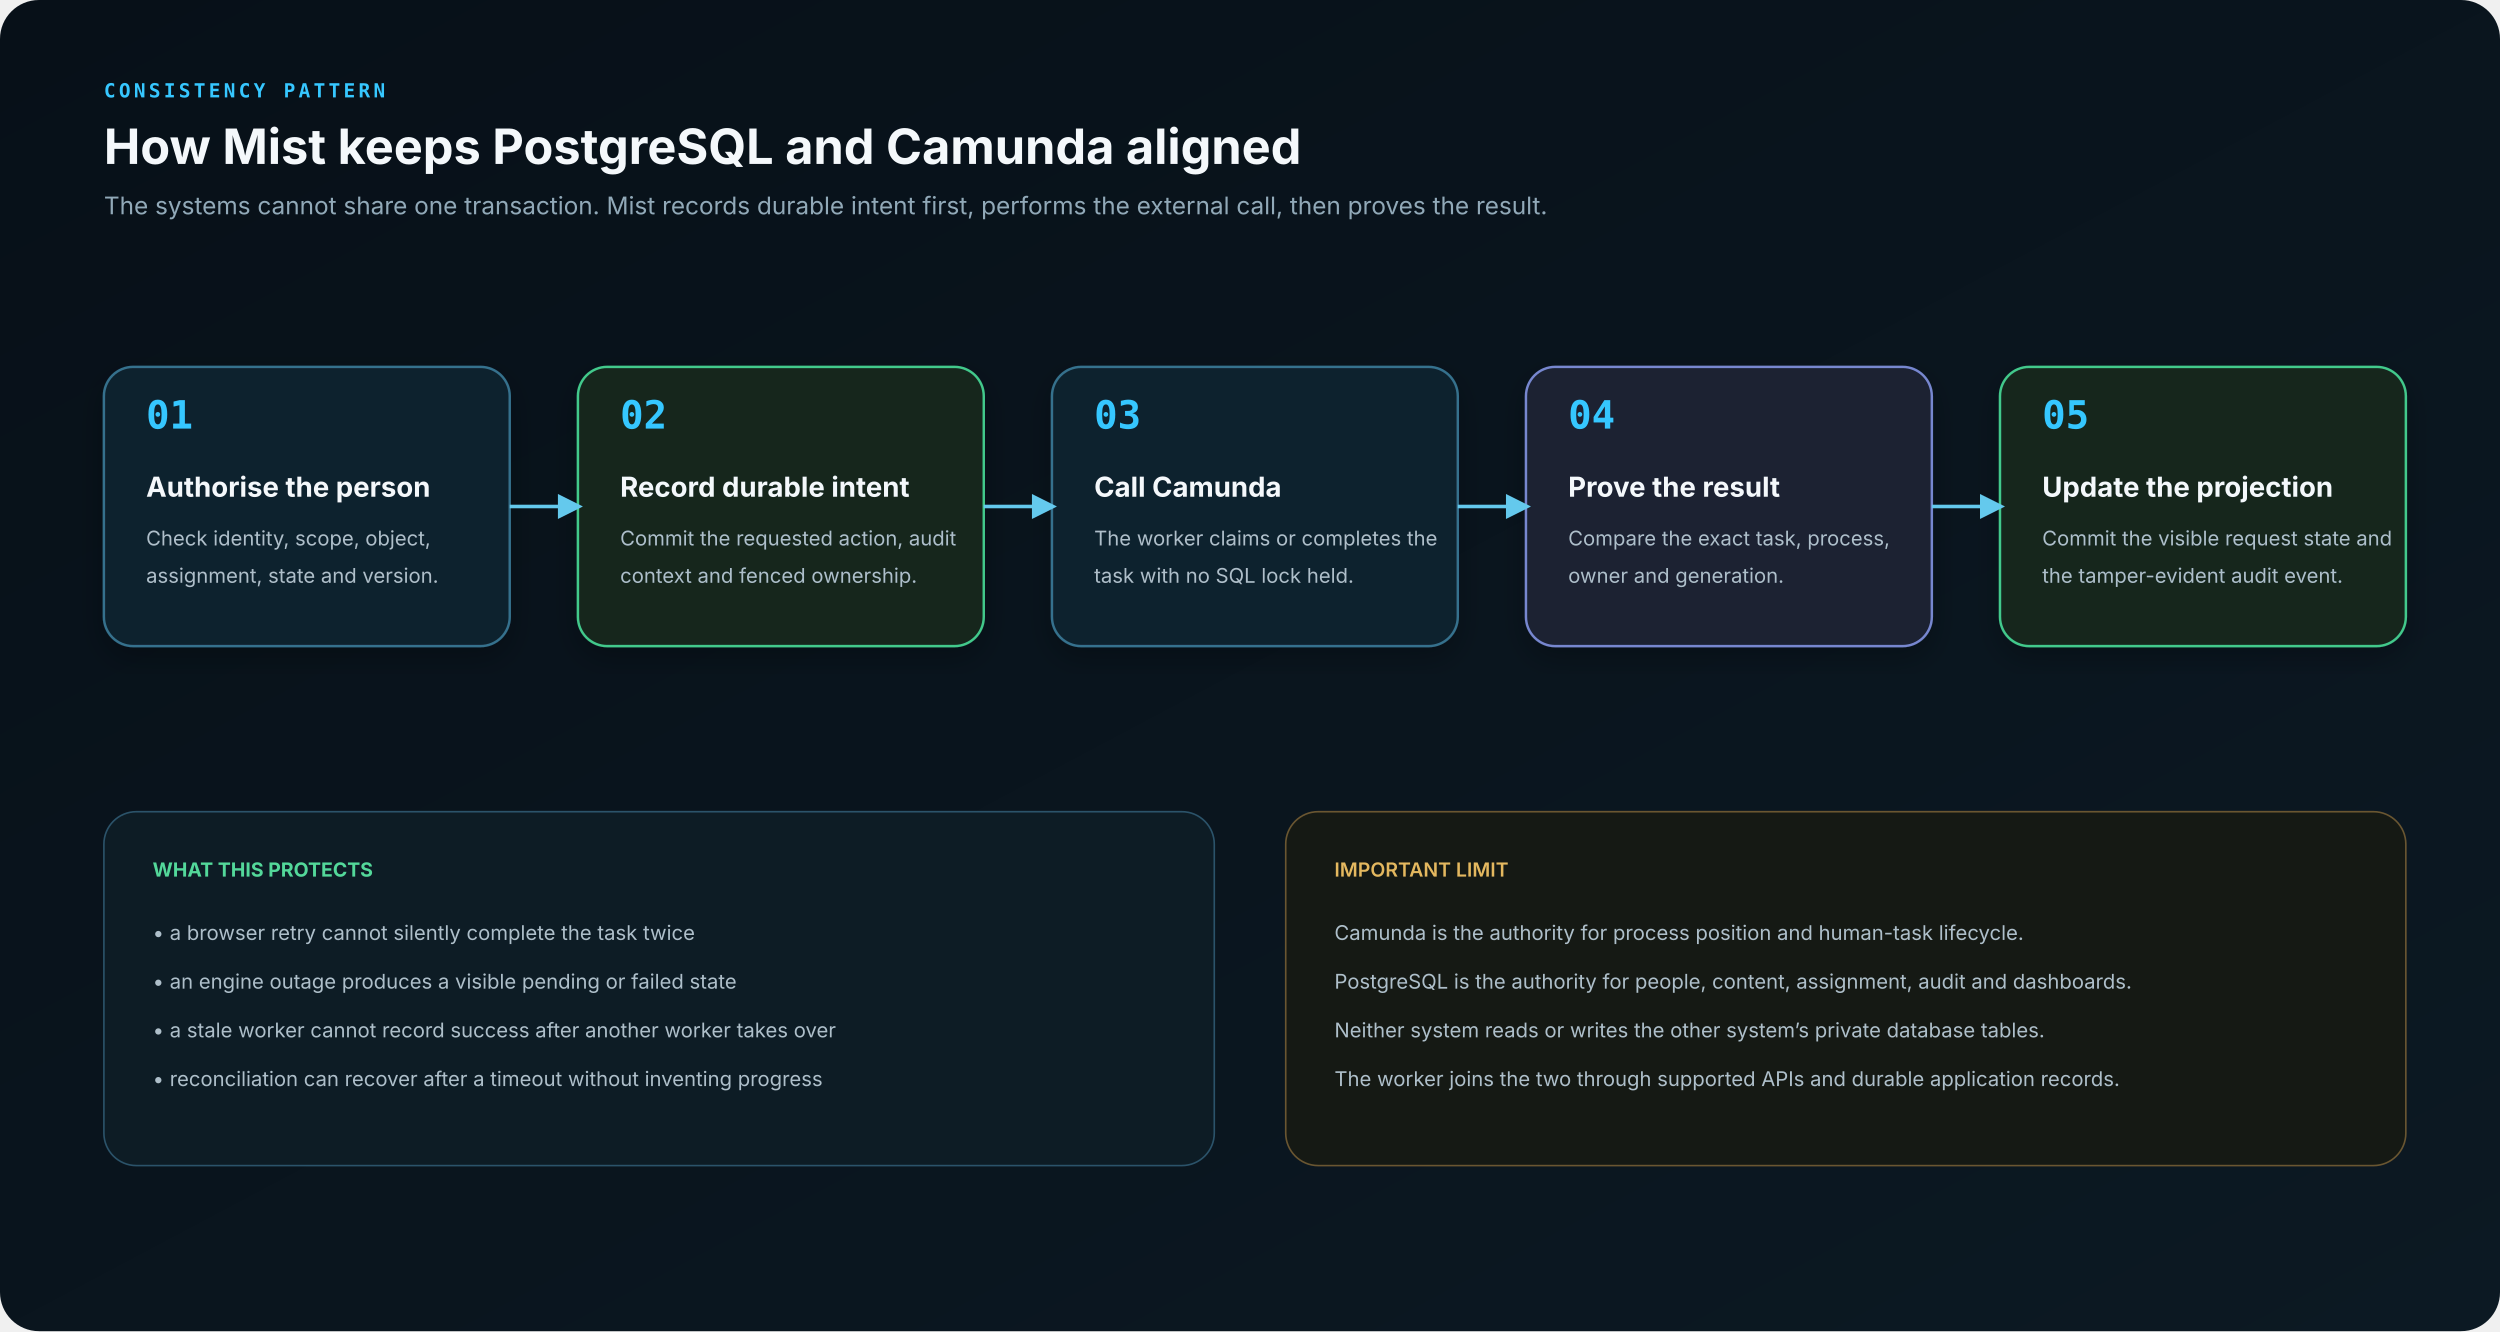
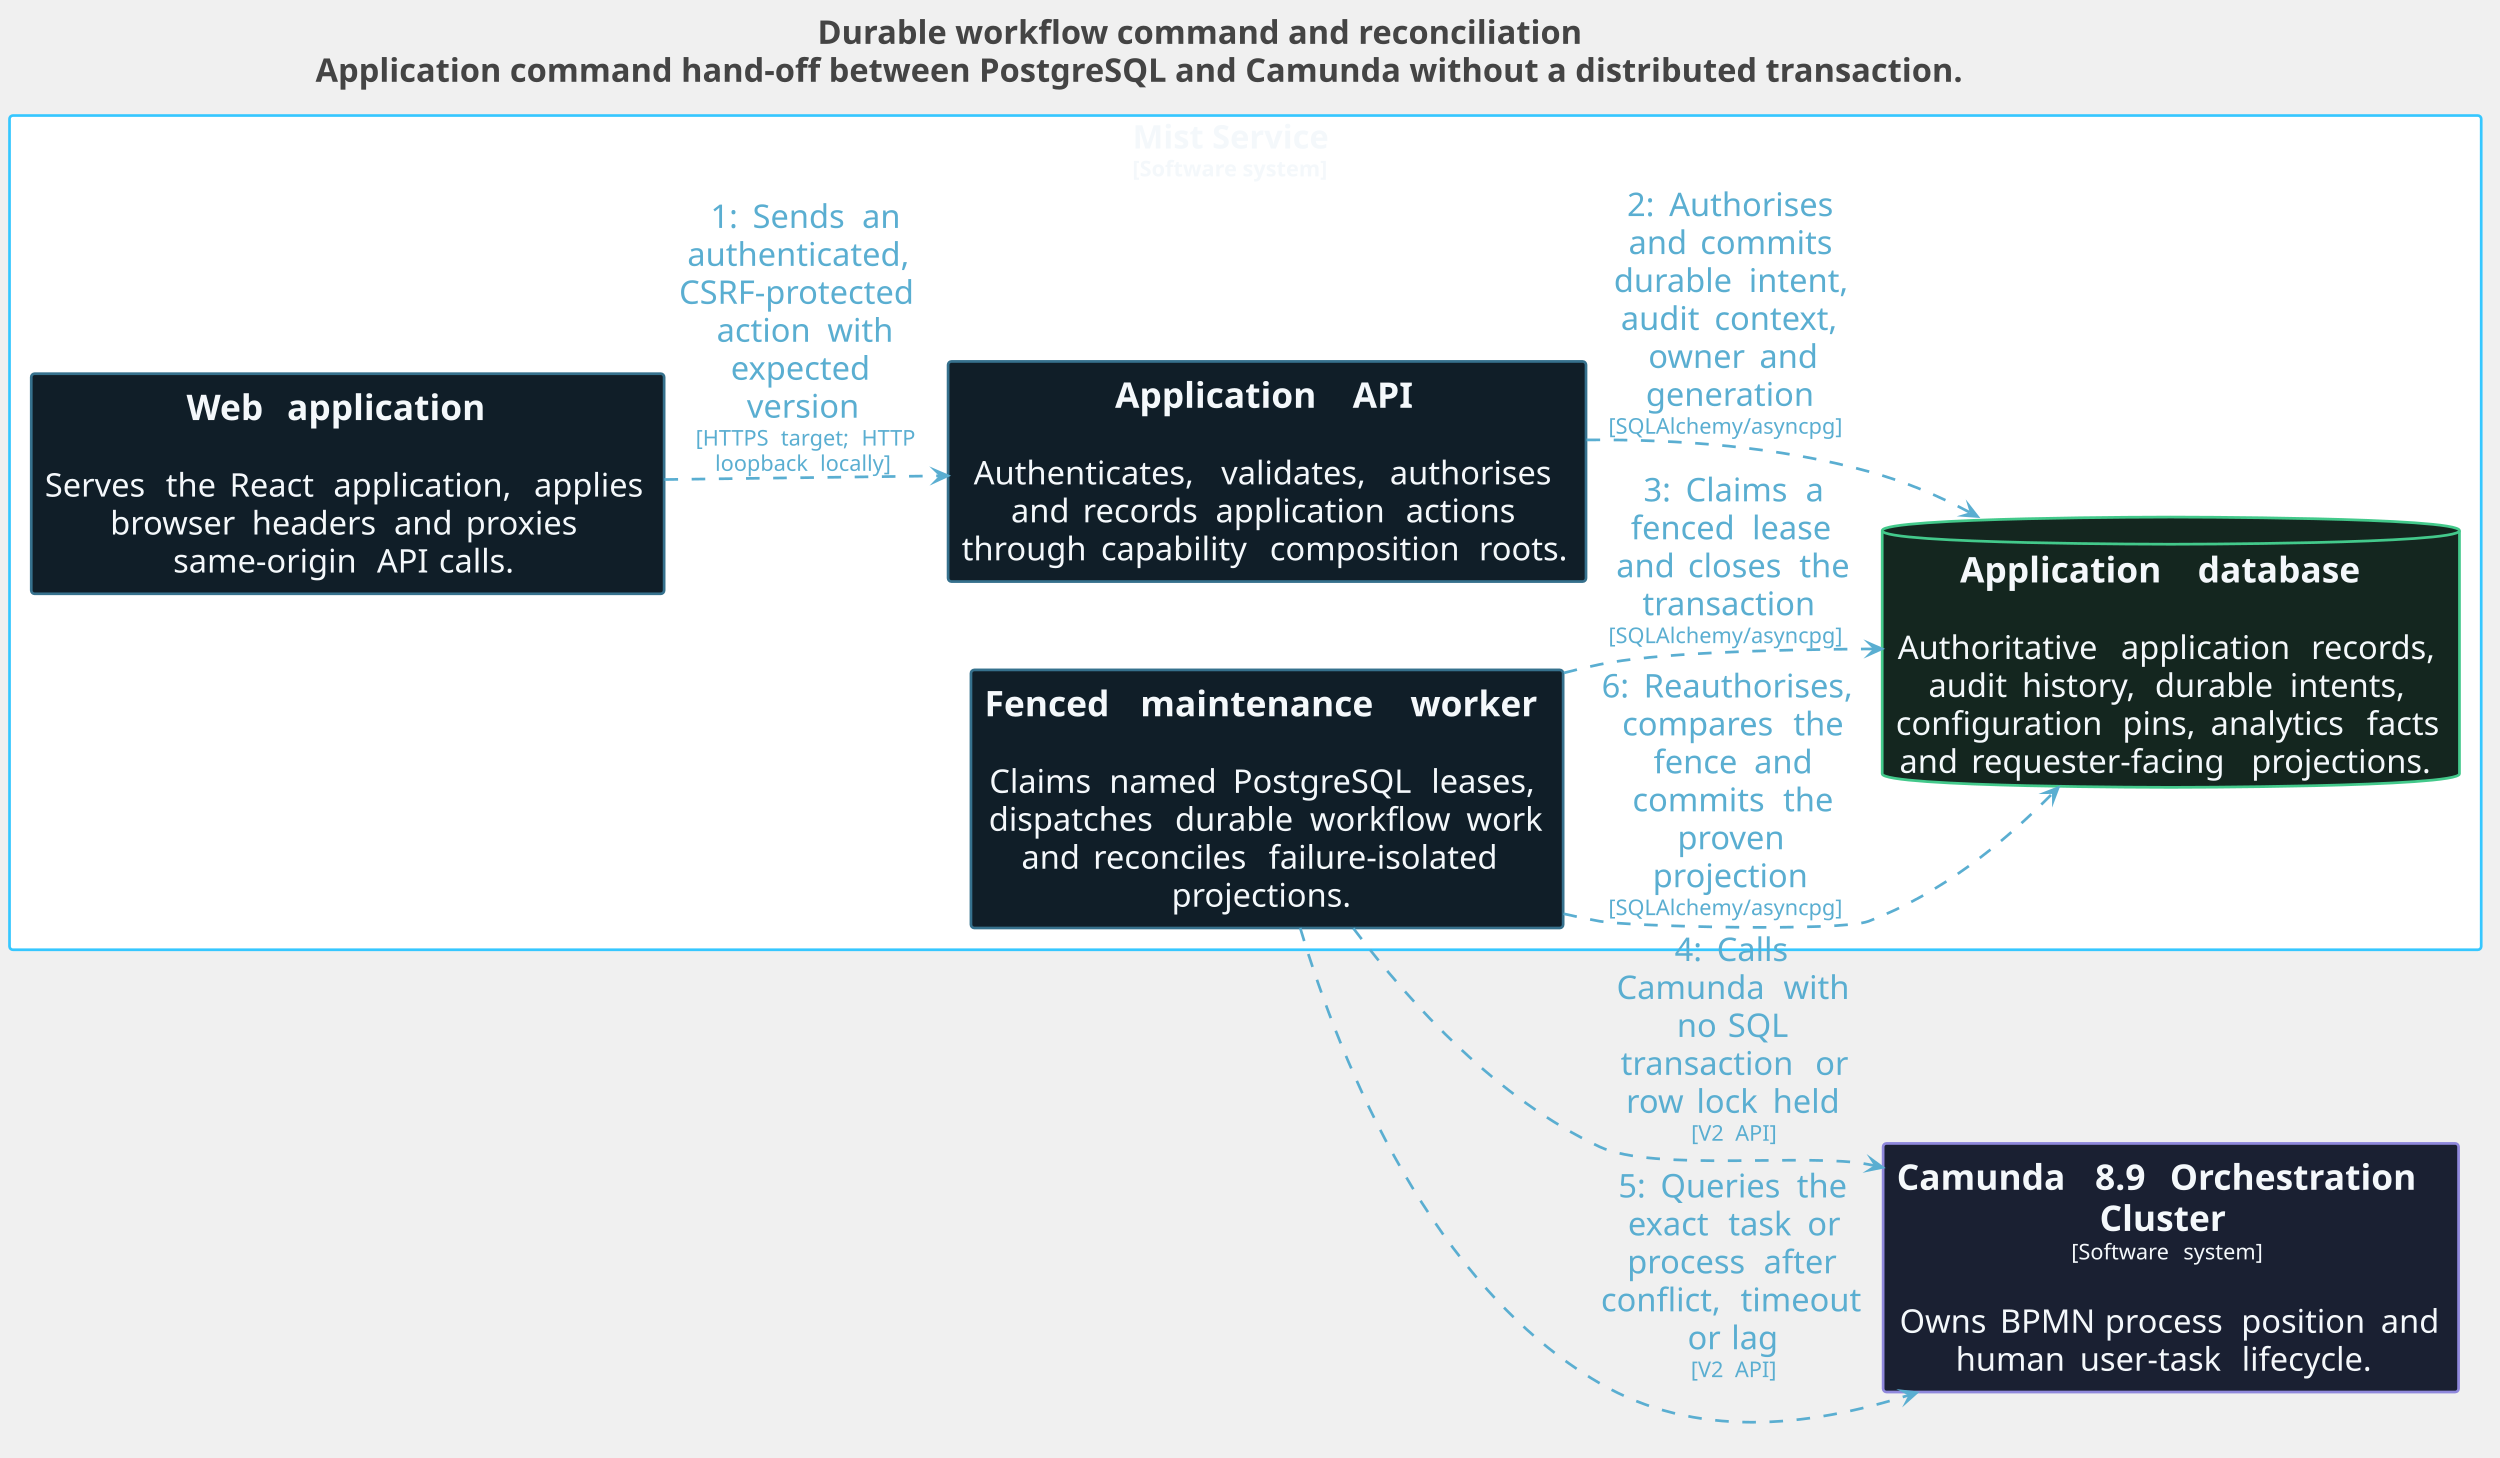
- <svg xmlns="http://www.w3.org/2000/svg" width="1540" height="820" viewBox="0 0 1540 820" role="img" aria-labelledby="title desc">
-   <defs>
-     <linearGradient id="bg" x1="0" y1="0" x2="1" y2="1">
-       <stop stop-color="#071018" />
-       <stop offset="1" stop-color="#0c1923" />
-     </linearGradient>
-     <filter id="shadow">
-       <feDropShadow dx="0" dy="7" stdDeviation="9" flood-color="#000" flood-opacity=".25" />
-     </filter>
-     <marker id="arrow" viewBox="0 0 10 10" refX="8" refY="5" markerWidth="7" markerHeight="7" orient="auto">
-       <path d="M0 0L10 5L0 10z" fill="#64c9ed" />
-     </marker>
-     <style>.title{font:700 30px Inter,Segoe UI,sans-serif;fill:#f4f8fb}.subtitle{font:400 15px Inter,Segoe UI,sans-serif;fill:#91a9b8}.eyebrow{font:700 12px ui-monospace,Consolas,monospace;letter-spacing:2px;fill:#36c7ff}.number{font:800 24px ui-monospace,Consolas,monospace;fill:#36c7ff}.name{font:700 17px Inter,Segoe UI,sans-serif;fill:#f4f8fb}.copy{font:400 12.5px Inter,Segoe UI,sans-serif;fill:#aebfca}.step{fill:#10222e;stroke:#36718d;stroke-width:1.5}.database{fill:#14261f;stroke:#43c98b;stroke-width:1.5}.engine{fill:#1a2032;stroke:#7787cf;stroke-width:1.5}.line{fill:none;stroke:#64c9ed;stroke-width:2.2;marker-end:url(#arrow)}.safe{font:700 12px Inter,Segoe UI,sans-serif;fill:#53d89a}.warning{font:600 12px Inter,Segoe UI,sans-serif;fill:#e4b85f}</style>
-   </defs>
-   <rect width="1540" height="820" rx="24" fill="url(#bg)" />
-   <text x="64" y="60" class="eyebrow">CONSISTENCY PATTERN</text>
-   <text x="64" y="101" class="title">How Mist keeps PostgreSQL and Camunda aligned</text>
-   <text x="64" y="132" class="subtitle">The systems cannot share one transaction. Mist records durable intent first, performs the external call, then proves the result.</text>
-   <g filter="url(#shadow)">
-     <rect x="64" y="226" width="250" height="172" rx="18" class="step" />
-     <text x="90" y="264" class="number">01</text>
-     <text x="90" y="306" class="name">Authorise the person</text>
-     <text x="90" y="336" class="copy">Check identity, scope, object,</text>
-     <text x="90" y="359" class="copy">assignment, state and version.</text>
-     <rect x="356" y="226" width="250" height="172" rx="18" class="database" />
-     <text x="382" y="264" class="number">02</text>
-     <text x="382" y="306" class="name">Record durable intent</text>
-     <text x="382" y="336" class="copy">Commit the requested action, audit</text>
-     <text x="382" y="359" class="copy">context and fenced ownership.</text>
-     <rect x="648" y="226" width="250" height="172" rx="18" class="step" />
-     <text x="674" y="264" class="number">03</text>
-     <text x="674" y="306" class="name">Call Camunda</text>
-     <text x="674" y="336" class="copy">The worker claims or completes the</text>
-     <text x="674" y="359" class="copy">task with no SQL lock held.</text>
-     <rect x="940" y="226" width="250" height="172" rx="18" class="engine" />
-     <text x="966" y="264" class="number">04</text>
-     <text x="966" y="306" class="name">Prove the result</text>
-     <text x="966" y="336" class="copy">Compare the exact task, process,</text>
-     <text x="966" y="359" class="copy">owner and generation.</text>
-     <rect x="1232" y="226" width="250" height="172" rx="18" class="database" />
-     <text x="1258" y="264" class="number">05</text>
-     <text x="1258" y="306" class="name">Update the projection</text>
-     <text x="1258" y="336" class="copy">Commit the visible request state and</text>
-     <text x="1258" y="359" class="copy">the tamper-evident audit event.</text>
+ <svg xmlns="http://www.w3.org/2000/svg" contentStyleType="text/css" data-diagram-type="DESCRIPTION" height="1073px" preserveAspectRatio="none" style="width:1840px;height:1073px;background:#FFFFFF;" version="1.1" viewBox="0 0 1840 1073" width="1840px" zoomAndPan="magnify">
+   <defs />
+   <g>
+     <g class="title" data-source-line="1">
+       <text fill="#444444" font-family="sans-serif" font-size="24" font-weight="700" lengthAdjust="spacing" textLength="629.871" x="601.649" y="32.277">Durable workflow command and reconciliation</text>
+       <text fill="#444444" font-family="sans-serif" font-size="24" font-weight="700" lengthAdjust="spacing" textLength="1368.691" x="232.239" y="60.215">Application command hand-off between PostgreSQL and Camunda without a distributed transaction.</text>
+     </g>
+     <g class="cluster" data-qualified-name="Mist Service.n.size.16..Software system...size." data-source-line="72" id="ent0001">
+       <rect fill="#FFFFFF" height="614" rx="2.5" ry="2.5" style="stroke:#36C7FF;stroke-width:2;" width="1819.17" x="7" y="85.035" />
+       <text fill="#F4F8FB" font-family="sans-serif" font-size="24" font-weight="700" lengthAdjust="spacing" textLength="165.996" x="833.587" y="109.312">Mist Service</text>
+       <text fill="#F4F8FB" font-family="sans-serif" font-size="16" font-weight="700" lengthAdjust="spacing" textLength="166.289" x="833.441" y="129.824">[Software system]</text>
+     </g>
+     <g class="entity" data-qualified-name="Mist Service.n.size.16..Software system...size..MistService.Webapplication" data-source-line="73" id="ent0002">
+       <rect fill="#101E28" height="162.016" rx="2.5" ry="2.5" style="stroke:#36718D;stroke-width:2;" width="465.793" x="23" y="275.025" />
+       <text fill="#F4F8FB" font-family="sans-serif" font-size="26" font-weight="700" lengthAdjust="spacing" textLength="64.924" x="137.278" y="309.159">Web</text>
+       <text fill="#F4F8FB" font-family="sans-serif" font-size="26" font-weight="700" lengthAdjust="spacing" textLength="9.052" x="202.202" y="309.159"> </text>
+       <text fill="#F4F8FB" font-family="sans-serif" font-size="26" font-weight="700" lengthAdjust="spacing" textLength="163.262" x="211.253" y="309.159">application</text>
+       <text fill="#F4F8FB" font-family="sans-serif" font-size="24" lengthAdjust="spacing" textLength="7.629" x="252.082" y="337.568"> </text>
+       <text fill="#F4F8FB" font-family="sans-serif" font-size="24" lengthAdjust="spacing" textLength="81.34" x="33" y="365.506">Serves</text>
+       <text fill="#F4F8FB" font-family="sans-serif" font-size="24" lengthAdjust="spacing" textLength="7.629" x="114.34" y="365.506"> </text>
+       <text fill="#F4F8FB" font-family="sans-serif" font-size="24" lengthAdjust="spacing" textLength="39.387" x="121.969" y="365.506">the</text>
+       <text fill="#F4F8FB" font-family="sans-serif" font-size="24" lengthAdjust="spacing" textLength="7.629" x="161.356" y="365.506"> </text>
+       <text fill="#F4F8FB" font-family="sans-serif" font-size="24" lengthAdjust="spacing" textLength="68.754" x="168.984" y="365.506">React</text>
+       <text fill="#F4F8FB" font-family="sans-serif" font-size="24" lengthAdjust="spacing" textLength="7.629" x="237.738" y="365.506"> </text>
+       <text fill="#F4F8FB" font-family="sans-serif" font-size="24" lengthAdjust="spacing" textLength="140.016" x="245.367" y="365.506">application,</text>
+       <text fill="#F4F8FB" font-family="sans-serif" font-size="24" lengthAdjust="spacing" textLength="7.629" x="385.383" y="365.506"> </text>
+       <text fill="#F4F8FB" font-family="sans-serif" font-size="24" lengthAdjust="spacing" textLength="85.781" x="393.012" y="365.506">applies</text>
+       <text fill="#F4F8FB" font-family="sans-serif" font-size="24" lengthAdjust="spacing" textLength="96.551" x="81.111" y="393.443">browser</text>
+       <text fill="#F4F8FB" font-family="sans-serif" font-size="24" lengthAdjust="spacing" textLength="7.629" x="177.662" y="393.443"> </text>
+       <text fill="#F4F8FB" font-family="sans-serif" font-size="24" lengthAdjust="spacing" textLength="97.055" x="185.291" y="393.443">headers</text>
+       <text fill="#F4F8FB" font-family="sans-serif" font-size="24" lengthAdjust="spacing" textLength="7.629" x="282.346" y="393.443"> </text>
+       <text fill="#F4F8FB" font-family="sans-serif" font-size="24" lengthAdjust="spacing" textLength="45.152" x="289.975" y="393.443">and</text>
+       <text fill="#F4F8FB" font-family="sans-serif" font-size="24" lengthAdjust="spacing" textLength="7.629" x="335.127" y="393.443"> </text>
+       <text fill="#F4F8FB" font-family="sans-serif" font-size="24" lengthAdjust="spacing" textLength="87.926" x="342.756" y="393.443">proxies</text>
+       <text fill="#F4F8FB" font-family="sans-serif" font-size="24" lengthAdjust="spacing" textLength="142.348" x="127.424" y="421.381">same-origin</text>
+       <text fill="#F4F8FB" font-family="sans-serif" font-size="24" lengthAdjust="spacing" textLength="7.629" x="269.772" y="421.381"> </text>
+       <text fill="#F4F8FB" font-family="sans-serif" font-size="24" lengthAdjust="spacing" textLength="37.969" x="277.4" y="421.381">API</text>
+       <text fill="#F4F8FB" font-family="sans-serif" font-size="24" lengthAdjust="spacing" textLength="7.629" x="315.369" y="421.381"> </text>
+       <text fill="#F4F8FB" font-family="sans-serif" font-size="24" lengthAdjust="spacing" textLength="61.371" x="322.998" y="421.381">calls.</text>
+     </g>
+     <g class="entity" data-qualified-name="Mist Service.n.size.16..Software system...size..MistService.ApplicationAPI" data-source-line="74" id="ent0003">
+       <rect fill="#101E28" height="162.016" rx="2.5" ry="2.5" style="stroke:#36718D;stroke-width:2;" width="469.508" x="697.79" y="266.025" />
+       <text fill="#F4F8FB" font-family="sans-serif" font-size="26" font-weight="700" lengthAdjust="spacing" textLength="165.839" x="820.673" y="300.159">Application</text>
+       <text fill="#F4F8FB" font-family="sans-serif" font-size="26" font-weight="700" lengthAdjust="spacing" textLength="9.052" x="986.512" y="300.159"> </text>
+       <text fill="#F4F8FB" font-family="sans-serif" font-size="26" font-weight="700" lengthAdjust="spacing" textLength="48.852" x="995.563" y="300.159">API</text>
+       <text fill="#F4F8FB" font-family="sans-serif" font-size="24" lengthAdjust="spacing" textLength="7.629" x="928.73" y="328.568"> </text>
+       <text fill="#F4F8FB" font-family="sans-serif" font-size="24" lengthAdjust="spacing" textLength="174.516" x="716.644" y="356.506">Authenticates,</text>
+       <text fill="#F4F8FB" font-family="sans-serif" font-size="24" lengthAdjust="spacing" textLength="7.629" x="891.159" y="356.506"> </text>
+       <text fill="#F4F8FB" font-family="sans-serif" font-size="24" lengthAdjust="spacing" textLength="116.496" x="898.788" y="356.506">validates,</text>
+       <text fill="#F4F8FB" font-family="sans-serif" font-size="24" lengthAdjust="spacing" textLength="7.629" x="1015.284" y="356.506"> </text>
+       <text fill="#F4F8FB" font-family="sans-serif" font-size="24" lengthAdjust="spacing" textLength="125.531" x="1022.913" y="356.506">authorises</text>
+       <text fill="#F4F8FB" font-family="sans-serif" font-size="24" lengthAdjust="spacing" textLength="45.152" x="744.083" y="384.443">and</text>
+       <text fill="#F4F8FB" font-family="sans-serif" font-size="24" lengthAdjust="spacing" textLength="7.629" x="789.235" y="384.443"> </text>
+       <text fill="#F4F8FB" font-family="sans-serif" font-size="24" lengthAdjust="spacing" textLength="90.117" x="796.864" y="384.443">records</text>
+       <text fill="#F4F8FB" font-family="sans-serif" font-size="24" lengthAdjust="spacing" textLength="7.629" x="886.981" y="384.443"> </text>
+       <text fill="#F4F8FB" font-family="sans-serif" font-size="24" lengthAdjust="spacing" textLength="132.387" x="894.61" y="384.443">application</text>
+       <text fill="#F4F8FB" font-family="sans-serif" font-size="24" lengthAdjust="spacing" textLength="7.629" x="1026.997" y="384.443"> </text>
+       <text fill="#F4F8FB" font-family="sans-serif" font-size="24" lengthAdjust="spacing" textLength="86.379" x="1034.626" y="384.443">actions</text>
+       <text fill="#F4F8FB" font-family="sans-serif" font-size="24" lengthAdjust="spacing" textLength="94.828" x="707.79" y="412.381">through</text>
+       <text fill="#F4F8FB" font-family="sans-serif" font-size="24" lengthAdjust="spacing" textLength="7.629" x="802.618" y="412.381"> </text>
+       <text fill="#F4F8FB" font-family="sans-serif" font-size="24" lengthAdjust="spacing" textLength="116.695" x="810.247" y="412.381">capability</text>
+       <text fill="#F4F8FB" font-family="sans-serif" font-size="24" lengthAdjust="spacing" textLength="7.629" x="926.942" y="412.381"> </text>
+       <text fill="#F4F8FB" font-family="sans-serif" font-size="24" lengthAdjust="spacing" textLength="146.32" x="934.571" y="412.381">composition</text>
+       <text fill="#F4F8FB" font-family="sans-serif" font-size="24" lengthAdjust="spacing" textLength="7.629" x="1080.892" y="412.381"> </text>
+       <text fill="#F4F8FB" font-family="sans-serif" font-size="24" lengthAdjust="spacing" textLength="68.777" x="1088.521" y="412.381">roots.</text>
+     </g>
+     <g class="entity" data-qualified-name="Mist Service.n.size.16..Software system...size..MistService.Fencedmaintenanceworker" data-source-line="75" id="ent0004">
+       <rect fill="#101E28" height="189.953" rx="2.5" ry="2.5" style="stroke:#36718D;stroke-width:2;" width="435.848" x="714.62" y="493.055" />
+       <text fill="#F4F8FB" font-family="sans-serif" font-size="26" font-weight="700" lengthAdjust="spacing" textLength="105.561" x="724.62" y="527.189">Fenced</text>
+       <text fill="#F4F8FB" font-family="sans-serif" font-size="26" font-weight="700" lengthAdjust="spacing" textLength="9.052" x="830.182" y="527.189"> </text>
+       <text fill="#F4F8FB" font-family="sans-serif" font-size="26" font-weight="700" lengthAdjust="spacing" textLength="189.731" x="839.233" y="527.189">maintenance</text>
+       <text fill="#F4F8FB" font-family="sans-serif" font-size="26" font-weight="700" lengthAdjust="spacing" textLength="9.052" x="1028.965" y="527.189"> </text>
+       <text fill="#F4F8FB" font-family="sans-serif" font-size="26" font-weight="700" lengthAdjust="spacing" textLength="102.451" x="1038.016" y="527.189">worker</text>
+       <text fill="#F4F8FB" font-family="sans-serif" font-size="24" lengthAdjust="spacing" textLength="7.629" x="928.729" y="555.598"> </text>
+       <text fill="#F4F8FB" font-family="sans-serif" font-size="24" lengthAdjust="spacing" textLength="80.684" x="728.122" y="583.536">Claims</text>
+       <text fill="#F4F8FB" font-family="sans-serif" font-size="24" lengthAdjust="spacing" textLength="7.629" x="808.806" y="583.536"> </text>
+       <text fill="#F4F8FB" font-family="sans-serif" font-size="24" lengthAdjust="spacing" textLength="83.297" x="816.434" y="583.536">named</text>
+       <text fill="#F4F8FB" font-family="sans-serif" font-size="24" lengthAdjust="spacing" textLength="7.629" x="899.731" y="583.536"> </text>
+       <text fill="#F4F8FB" font-family="sans-serif" font-size="24" lengthAdjust="spacing" textLength="138.434" x="907.36" y="583.536">PostgreSQL</text>
+       <text fill="#F4F8FB" font-family="sans-serif" font-size="24" lengthAdjust="spacing" textLength="7.629" x="1045.794" y="583.536"> </text>
+       <text fill="#F4F8FB" font-family="sans-serif" font-size="24" lengthAdjust="spacing" textLength="83.543" x="1053.423" y="583.536">leases,</text>
+       <text fill="#F4F8FB" font-family="sans-serif" font-size="24" lengthAdjust="spacing" textLength="129.434" x="727.747" y="611.473">dispatches</text>
+       <text fill="#F4F8FB" font-family="sans-serif" font-size="24" lengthAdjust="spacing" textLength="7.629" x="857.181" y="611.473"> </text>
+       <text fill="#F4F8FB" font-family="sans-serif" font-size="24" lengthAdjust="spacing" textLength="91.688" x="864.809" y="611.473">durable</text>
+       <text fill="#F4F8FB" font-family="sans-serif" font-size="24" lengthAdjust="spacing" textLength="7.629" x="956.497" y="611.473"> </text>
+       <text fill="#F4F8FB" font-family="sans-serif" font-size="24" lengthAdjust="spacing" textLength="107.508" x="964.126" y="611.473">workflow</text>
+       <text fill="#F4F8FB" font-family="sans-serif" font-size="24" lengthAdjust="spacing" textLength="7.629" x="1071.634" y="611.473"> </text>
+       <text fill="#F4F8FB" font-family="sans-serif" font-size="24" lengthAdjust="spacing" textLength="58.078" x="1079.263" y="611.473">work</text>
+       <text fill="#F4F8FB" font-family="sans-serif" font-size="24" lengthAdjust="spacing" textLength="45.152" x="751.759" y="639.411">and</text>
+       <text fill="#F4F8FB" font-family="sans-serif" font-size="24" lengthAdjust="spacing" textLength="7.629" x="796.911" y="639.411"> </text>
+       <text fill="#F4F8FB" font-family="sans-serif" font-size="24" lengthAdjust="spacing" textLength="121.523" x="804.54" y="639.411">reconciles</text>
+       <text fill="#F4F8FB" font-family="sans-serif" font-size="24" lengthAdjust="spacing" textLength="7.629" x="926.063" y="639.411"> </text>
+       <text fill="#F4F8FB" font-family="sans-serif" font-size="24" lengthAdjust="spacing" textLength="179.637" x="933.692" y="639.411">failure-isolated</text>
+       <text fill="#F4F8FB" font-family="sans-serif" font-size="24" lengthAdjust="spacing" textLength="140.519" x="862.284" y="667.348">projections.</text>
+     </g>
+     <g class="entity" data-qualified-name="Mist Service.n.size.16..Software system...size..MistService.Applicationdatabase" data-source-line="76" id="ent0005">
+       <path d="M1385.3,390.555 C1385.3,380.555 1597.736,380.555 1597.736,380.555 C1597.736,380.555 1810.171,380.555 1810.171,390.555 L1810.171,569.508 C1810.171,579.508 1597.736,579.508 1597.736,579.508 C1597.736,579.508 1385.3,579.508 1385.3,569.508 L1385.3,390.555" fill="#14261F" style="stroke:#43C98B;stroke-width:2;" />
+       <path d="M1385.3,390.555 C1385.3,400.555 1597.736,400.555 1597.736,400.555 C1597.736,400.555 1810.171,400.555 1810.171,390.555" fill="none" style="stroke:#43C98B;stroke-width:2;" />
+       <text fill="#F4F8FB" font-family="sans-serif" font-size="26" font-weight="700" lengthAdjust="spacing" textLength="165.839" x="1442.592" y="428.689">Application</text>
+       <text fill="#F4F8FB" font-family="sans-serif" font-size="26" font-weight="700" lengthAdjust="spacing" textLength="9.052" x="1608.431" y="428.689"> </text>
+       <text fill="#F4F8FB" font-family="sans-serif" font-size="26" font-weight="700" lengthAdjust="spacing" textLength="135.395" x="1617.483" y="428.689">database</text>
+       <text fill="#F4F8FB" font-family="sans-serif" font-size="24" lengthAdjust="spacing" textLength="7.629" x="1593.921" y="457.098"> </text>
+       <text fill="#F4F8FB" font-family="sans-serif" font-size="24" lengthAdjust="spacing" textLength="156.633" x="1396.724" y="485.036">Authoritative</text>
+       <text fill="#F4F8FB" font-family="sans-serif" font-size="24" lengthAdjust="spacing" textLength="7.629" x="1553.357" y="485.036"> </text>
+       <text fill="#F4F8FB" font-family="sans-serif" font-size="24" lengthAdjust="spacing" textLength="132.387" x="1560.986" y="485.036">application</text>
+       <text fill="#F4F8FB" font-family="sans-serif" font-size="24" lengthAdjust="spacing" textLength="7.629" x="1693.372" y="485.036"> </text>
+       <text fill="#F4F8FB" font-family="sans-serif" font-size="24" lengthAdjust="spacing" textLength="97.746" x="1701.001" y="485.036">records,</text>
+       <text fill="#F4F8FB" font-family="sans-serif" font-size="24" lengthAdjust="spacing" textLength="61.23" x="1419.341" y="512.973">audit</text>
+       <text fill="#F4F8FB" font-family="sans-serif" font-size="24" lengthAdjust="spacing" textLength="7.629" x="1480.572" y="512.973"> </text>
+       <text fill="#F4F8FB" font-family="sans-serif" font-size="24" lengthAdjust="spacing" textLength="90.176" x="1488.2" y="512.973">history,</text>
+       <text fill="#F4F8FB" font-family="sans-serif" font-size="24" lengthAdjust="spacing" textLength="7.629" x="1578.376" y="512.973"> </text>
+       <text fill="#F4F8FB" font-family="sans-serif" font-size="24" lengthAdjust="spacing" textLength="91.688" x="1586.005" y="512.973">durable</text>
+       <text fill="#F4F8FB" font-family="sans-serif" font-size="24" lengthAdjust="spacing" textLength="7.629" x="1677.693" y="512.973"> </text>
+       <text fill="#F4F8FB" font-family="sans-serif" font-size="24" lengthAdjust="spacing" textLength="90.809" x="1685.322" y="512.973">intents,</text>
+       <text fill="#F4F8FB" font-family="sans-serif" font-size="24" lengthAdjust="spacing" textLength="159.199" x="1395.3" y="540.911">configuration</text>
+       <text fill="#F4F8FB" font-family="sans-serif" font-size="24" lengthAdjust="spacing" textLength="7.629" x="1554.499" y="540.911"> </text>
+       <text fill="#F4F8FB" font-family="sans-serif" font-size="24" lengthAdjust="spacing" textLength="57.246" x="1562.128" y="540.911">pins,</text>
+       <text fill="#F4F8FB" font-family="sans-serif" font-size="24" lengthAdjust="spacing" textLength="7.629" x="1619.374" y="540.911"> </text>
+       <text fill="#F4F8FB" font-family="sans-serif" font-size="24" lengthAdjust="spacing" textLength="107.273" x="1627.003" y="540.911">analytics</text>
+       <text fill="#F4F8FB" font-family="sans-serif" font-size="24" lengthAdjust="spacing" textLength="7.629" x="1734.277" y="540.911"> </text>
+       <text fill="#F4F8FB" font-family="sans-serif" font-size="24" lengthAdjust="spacing" textLength="58.266" x="1741.906" y="540.911">facts</text>
+       <text fill="#F4F8FB" font-family="sans-serif" font-size="24" lengthAdjust="spacing" textLength="45.152" x="1398.013" y="568.848">and</text>
+       <text fill="#F4F8FB" font-family="sans-serif" font-size="24" lengthAdjust="spacing" textLength="7.629" x="1443.165" y="568.848"> </text>
+       <text fill="#F4F8FB" font-family="sans-serif" font-size="24" lengthAdjust="spacing" textLength="198.516" x="1450.794" y="568.848">requester-facing</text>
+       <text fill="#F4F8FB" font-family="sans-serif" font-size="24" lengthAdjust="spacing" textLength="7.629" x="1649.31" y="568.848"> </text>
+       <text fill="#F4F8FB" font-family="sans-serif" font-size="24" lengthAdjust="spacing" textLength="140.519" x="1656.939" y="568.848">projections.</text>
+     </g>
+     <g class="entity" data-qualified-name="Camunda89OrchestrationCluster" data-source-line="79" id="ent0006">
+       <rect fill="#1A2032" height="182.969" rx="2.5" ry="2.5" style="stroke:#8F88DC;stroke-width:2;" width="423.521" x="1385.98" y="841.555" />
+       <text fill="#F4F8FB" font-family="sans-serif" font-size="26" font-weight="700" lengthAdjust="spacing" textLength="136.894" x="1395.98" y="875.689">Camunda</text>
+       <text fill="#F4F8FB" font-family="sans-serif" font-size="26" font-weight="700" lengthAdjust="spacing" textLength="9.052" x="1532.874" y="875.689"> </text>
+       <text fill="#F4F8FB" font-family="sans-serif" font-size="26" font-weight="700" lengthAdjust="spacing" textLength="46.059" x="1541.925" y="875.689">8.9</text>
+       <text fill="#F4F8FB" font-family="sans-serif" font-size="26" font-weight="700" lengthAdjust="spacing" textLength="9.052" x="1587.984" y="875.689"> </text>
+       <text fill="#F4F8FB" font-family="sans-serif" font-size="26" font-weight="700" lengthAdjust="spacing" textLength="202.465" x="1597.036" y="875.689">Orchestration</text>
+       <text fill="#F4F8FB" font-family="sans-serif" font-size="26" font-weight="700" lengthAdjust="spacing" textLength="104.863" x="1545.309" y="905.955">Cluster</text>
+       <text fill="#F4F8FB" font-family="sans-serif" font-size="16" lengthAdjust="spacing" textLength="77.406" x="1524.451" y="926.938">[Software</text>
+       <text fill="#F4F8FB" font-family="sans-serif" font-size="16" lengthAdjust="spacing" textLength="5.086" x="1601.857" y="926.938"> </text>
+       <text fill="#F4F8FB" font-family="sans-serif" font-size="16" lengthAdjust="spacing" textLength="64.086" x="1606.943" y="926.938">system]</text>
+       <text fill="#F4F8FB" font-family="sans-serif" font-size="24" lengthAdjust="spacing" textLength="7.629" x="1593.926" y="952.989"> </text>
+       <text fill="#F4F8FB" font-family="sans-serif" font-size="24" lengthAdjust="spacing" textLength="66.234" x="1398.082" y="980.926">Owns</text>
+       <text fill="#F4F8FB" font-family="sans-serif" font-size="24" lengthAdjust="spacing" textLength="7.629" x="1464.316" y="980.926"> </text>
+       <text fill="#F4F8FB" font-family="sans-serif" font-size="24" lengthAdjust="spacing" textLength="69.598" x="1471.945" y="980.926">BPMN</text>
+       <text fill="#F4F8FB" font-family="sans-serif" font-size="24" lengthAdjust="spacing" textLength="7.629" x="1541.543" y="980.926"> </text>
+       <text fill="#F4F8FB" font-family="sans-serif" font-size="24" lengthAdjust="spacing" textLength="92.754" x="1549.172" y="980.926">process</text>
+       <text fill="#F4F8FB" font-family="sans-serif" font-size="24" lengthAdjust="spacing" textLength="7.629" x="1641.926" y="980.926"> </text>
+       <text fill="#F4F8FB" font-family="sans-serif" font-size="24" lengthAdjust="spacing" textLength="95.062" x="1649.555" y="980.926">position</text>
+       <text fill="#F4F8FB" font-family="sans-serif" font-size="24" lengthAdjust="spacing" textLength="7.629" x="1744.617" y="980.926"> </text>
+       <text fill="#F4F8FB" font-family="sans-serif" font-size="24" lengthAdjust="spacing" textLength="45.152" x="1752.246" y="980.926">and</text>
+       <text fill="#F4F8FB" font-family="sans-serif" font-size="24" lengthAdjust="spacing" textLength="83.719" x="1439.385" y="1008.864">human</text>
+       <text fill="#F4F8FB" font-family="sans-serif" font-size="24" lengthAdjust="spacing" textLength="7.629" x="1523.103" y="1008.864"> </text>
+       <text fill="#F4F8FB" font-family="sans-serif" font-size="24" lengthAdjust="spacing" textLength="111.527" x="1530.732" y="1008.864">user-task</text>
+       <text fill="#F4F8FB" font-family="sans-serif" font-size="24" lengthAdjust="spacing" textLength="7.629" x="1642.26" y="1008.864"> </text>
+       <text fill="#F4F8FB" font-family="sans-serif" font-size="24" lengthAdjust="spacing" textLength="106.207" x="1649.889" y="1008.864">lifecycle.</text>
+     </g>
+     <g class="link" data-entity-1="ent0002" data-entity-2="ent0003" data-link-type="dependency" data-source-line="81" id="lnk7">
+       <path d="M489.07,352.935 C556.44,352.045 625.03,351.122 692.51,350.222" fill="none" id="MistService.Webapplication-to-MistService.ApplicationAPI" style="stroke:#5AAED1;stroke-width:2;stroke-dasharray:10,10;" />
+       <polygon fill="#5AAED1" points="697.51,350.155,688.457,346.276,692.51,350.222,688.564,354.275,697.51,350.155" style="stroke:#5AAED1;stroke-width:2;stroke-linejoin:miter;stroke-miterlimit:10;" />
+       <text fill="#5AAED1" font-family="sans-serif" font-size="24" lengthAdjust="spacing" textLength="23.355" x="522.899" y="167.743">1:</text>
+       <text fill="#5AAED1" font-family="sans-serif" font-size="24" lengthAdjust="spacing" textLength="7.629" x="546.255" y="167.743"> </text>
+       <text fill="#5AAED1" font-family="sans-serif" font-size="24" lengthAdjust="spacing" textLength="72.949" x="553.884" y="167.743">Sends</text>
+       <text fill="#5AAED1" font-family="sans-serif" font-size="24" lengthAdjust="spacing" textLength="7.629" x="626.833" y="167.743"> </text>
+       <text fill="#5AAED1" font-family="sans-serif" font-size="24" lengthAdjust="spacing" textLength="29.918" x="634.462" y="167.743">an</text>
+       <text fill="#5AAED1" font-family="sans-serif" font-size="24" lengthAdjust="spacing" textLength="175.535" x="505.872" y="195.68">authenticated,</text>
+       <text fill="#5AAED1" font-family="sans-serif" font-size="24" lengthAdjust="spacing" textLength="187.699" x="499.79" y="223.618">CSRF-protected</text>
+       <text fill="#5AAED1" font-family="sans-serif" font-size="24" lengthAdjust="spacing" textLength="73.875" x="527.429" y="251.555">action</text>
+       <text fill="#5AAED1" font-family="sans-serif" font-size="24" lengthAdjust="spacing" textLength="7.629" x="601.304" y="251.555"> </text>
+       <text fill="#5AAED1" font-family="sans-serif" font-size="24" lengthAdjust="spacing" textLength="50.918" x="608.933" y="251.555">with</text>
+       <text fill="#5AAED1" font-family="sans-serif" font-size="24" lengthAdjust="spacing" textLength="111.574" x="537.852" y="279.493">expected</text>
+       <text fill="#5AAED1" font-family="sans-serif" font-size="24" lengthAdjust="spacing" textLength="87.902" x="549.688" y="307.43">version</text>
+       <text fill="#5AAED1" font-family="sans-serif" font-size="16" lengthAdjust="spacing" textLength="57.625" x="511.968" y="327.942">[HTTPS</text>
+       <text fill="#5AAED1" font-family="sans-serif" font-size="16" lengthAdjust="spacing" textLength="5.086" x="569.593" y="327.942"> </text>
+       <text fill="#5AAED1" font-family="sans-serif" font-size="16" lengthAdjust="spacing" textLength="54.32" x="574.679" y="327.942">target;</text>
+       <text fill="#5AAED1" font-family="sans-serif" font-size="16" lengthAdjust="spacing" textLength="5.086" x="628.999" y="327.942"> </text>
+       <text fill="#5AAED1" font-family="sans-serif" font-size="16" lengthAdjust="spacing" textLength="41.227" x="634.085" y="327.942">HTTP</text>
+       <text fill="#5AAED1" font-family="sans-serif" font-size="16" lengthAdjust="spacing" textLength="72.203" x="526.276" y="346.567">loopback</text>
+       <text fill="#5AAED1" font-family="sans-serif" font-size="16" lengthAdjust="spacing" textLength="5.086" x="598.48" y="346.567"> </text>
+       <text fill="#5AAED1" font-family="sans-serif" font-size="16" lengthAdjust="spacing" textLength="57.438" x="603.565" y="346.567">locally]</text>
+     </g>
+     <g class="link" data-entity-1="ent0003" data-entity-2="ent0005" data-link-type="dependency" data-source-line="82" id="lnk8">
+       <path d="M1167.7,323.765 C1235.68,323.215 1309.34,328.745 1375.3,347.035 C1402.53,354.585 1425.347,364.125 1450.937,377.755" fill="none" id="MistService.ApplicationAPI-to-MistService.Applicationdatabase" style="stroke:#5AAED1;stroke-width:2;stroke-dasharray:10,10;" />
+       <polygon fill="#5AAED1" points="1455.35,380.105,1449.287,372.344,1450.937,377.755,1445.526,379.405,1455.35,380.105" style="stroke:#5AAED1;stroke-width:2;stroke-linejoin:miter;stroke-miterlimit:10;" />
+       <text fill="#5AAED1" font-family="sans-serif" font-size="24" lengthAdjust="spacing" textLength="23.355" x="1197.499" y="159.032">2:</text>
+       <text fill="#5AAED1" font-family="sans-serif" font-size="24" lengthAdjust="spacing" textLength="7.629" x="1220.855" y="159.032"> </text>
+       <text fill="#5AAED1" font-family="sans-serif" font-size="24" lengthAdjust="spacing" textLength="127.242" x="1228.484" y="159.032">Authorises</text>
+       <text fill="#5AAED1" font-family="sans-serif" font-size="24" lengthAdjust="spacing" textLength="45.152" x="1198.612" y="186.97">and</text>
+       <text fill="#5AAED1" font-family="sans-serif" font-size="24" lengthAdjust="spacing" textLength="7.629" x="1243.765" y="186.97"> </text>
+       <text fill="#5AAED1" font-family="sans-serif" font-size="24" lengthAdjust="spacing" textLength="103.219" x="1251.394" y="186.97">commits</text>
+       <text fill="#5AAED1" font-family="sans-serif" font-size="24" lengthAdjust="spacing" textLength="91.688" x="1187.802" y="214.907">durable</text>
+       <text fill="#5AAED1" font-family="sans-serif" font-size="24" lengthAdjust="spacing" textLength="7.629" x="1279.489" y="214.907"> </text>
+       <text fill="#5AAED1" font-family="sans-serif" font-size="24" lengthAdjust="spacing" textLength="78.305" x="1287.118" y="214.907">intent,</text>
+       <text fill="#5AAED1" font-family="sans-serif" font-size="24" lengthAdjust="spacing" textLength="61.23" x="1192.929" y="242.845">audit</text>
+       <text fill="#5AAED1" font-family="sans-serif" font-size="24" lengthAdjust="spacing" textLength="7.629" x="1254.159" y="242.845"> </text>
+       <text fill="#5AAED1" font-family="sans-serif" font-size="24" lengthAdjust="spacing" textLength="98.508" x="1261.788" y="242.845">context,</text>
+       <text fill="#5AAED1" font-family="sans-serif" font-size="24" lengthAdjust="spacing" textLength="74.156" x="1213.144" y="270.783">owner</text>
+       <text fill="#5AAED1" font-family="sans-serif" font-size="24" lengthAdjust="spacing" textLength="7.629" x="1287.3" y="270.783"> </text>
+       <text fill="#5AAED1" font-family="sans-serif" font-size="24" lengthAdjust="spacing" textLength="45.152" x="1294.929" y="270.783">and</text>
+       <text fill="#5AAED1" font-family="sans-serif" font-size="24" lengthAdjust="spacing" textLength="130.523" x="1211.351" y="298.72">generation</text>
+       <text fill="#5AAED1" font-family="sans-serif" font-size="16" lengthAdjust="spacing" textLength="185.625" x="1183.8" y="319.232">[SQLAlchemy/asyncpg]</text>
+     </g>
+     <g class="link" data-entity-1="ent0004" data-entity-2="ent0005" data-link-type="dependency" data-source-line="83" id="lnk9">
+       <path d="M1150.94,495.285 C1159.77,492.935 1168.58,490.835 1177.3,489.035 C1217.11,480.815 1296.95,478.085 1379.98,477.585" fill="none" id="MistService.Fencedmaintenanceworker-to-MistService.Applicationdatabase" style="stroke:#5AAED1;stroke-width:2;stroke-dasharray:10,10;" />
+       <polygon fill="#5AAED1" points="1384.98,477.555,1375.956,473.609,1379.98,477.585,1376.004,481.609,1384.98,477.555" style="stroke:#5AAED1;stroke-width:2;stroke-linejoin:miter;stroke-miterlimit:10;" />
+       <text fill="#5AAED1" font-family="sans-serif" font-size="24" lengthAdjust="spacing" textLength="23.355" x="1209.611" y="369.002">3:</text>
+       <text fill="#5AAED1" font-family="sans-serif" font-size="24" lengthAdjust="spacing" textLength="7.629" x="1232.966" y="369.002"> </text>
+       <text fill="#5AAED1" font-family="sans-serif" font-size="24" lengthAdjust="spacing" textLength="80.684" x="1240.595" y="369.002">Claims</text>
+       <text fill="#5AAED1" font-family="sans-serif" font-size="24" lengthAdjust="spacing" textLength="7.629" x="1321.278" y="369.002"> </text>
+       <text fill="#5AAED1" font-family="sans-serif" font-size="24" lengthAdjust="spacing" textLength="14.707" x="1328.907" y="369.002">a</text>
+       <text fill="#5AAED1" font-family="sans-serif" font-size="24" lengthAdjust="spacing" textLength="81.621" x="1200.282" y="396.94">fenced</text>
+       <text fill="#5AAED1" font-family="sans-serif" font-size="24" lengthAdjust="spacing" textLength="7.629" x="1281.903" y="396.94"> </text>
+       <text fill="#5AAED1" font-family="sans-serif" font-size="24" lengthAdjust="spacing" textLength="63.41" x="1289.532" y="396.94">lease</text>
+       <text fill="#5AAED1" font-family="sans-serif" font-size="24" lengthAdjust="spacing" textLength="45.152" x="1189.554" y="424.877">and</text>
+       <text fill="#5AAED1" font-family="sans-serif" font-size="24" lengthAdjust="spacing" textLength="7.629" x="1234.706" y="424.877"> </text>
+       <text fill="#5AAED1" font-family="sans-serif" font-size="24" lengthAdjust="spacing" textLength="74.32" x="1242.335" y="424.877">closes</text>
+       <text fill="#5AAED1" font-family="sans-serif" font-size="24" lengthAdjust="spacing" textLength="7.629" x="1316.656" y="424.877"> </text>
+       <text fill="#5AAED1" font-family="sans-serif" font-size="24" lengthAdjust="spacing" textLength="39.387" x="1324.284" y="424.877">the</text>
+       <text fill="#5AAED1" font-family="sans-serif" font-size="24" lengthAdjust="spacing" textLength="135.574" x="1208.825" y="452.815">transaction</text>
+       <text fill="#5AAED1" font-family="sans-serif" font-size="16" lengthAdjust="spacing" textLength="185.625" x="1183.8" y="473.327">[SQLAlchemy/asyncpg]</text>
+     </g>
+     <g class="link" data-entity-1="ent0004" data-entity-2="ent0005" data-link-type="dependency" data-source-line="86" id="lnk12">
+       <path d="M1150.76,672.505 C1159.66,674.605 1168.53,676.465 1177.3,678.035 C1198.96,681.905 1354.75,685.885 1375.3,678.035 C1428.42,657.755 1473.338,621.774 1511.278,583.334" fill="none" id="MistService.Fencedmaintenanceworker-to-MistService.Applicationdatabase-1" style="stroke:#5AAED1;stroke-width:2;stroke-dasharray:10,10;" />
+       <polygon fill="#5AAED1" points="1514.79,579.775,1505.621,583.371,1511.278,583.334,1511.315,588.99,1514.79,579.775" style="stroke:#5AAED1;stroke-width:2;stroke-linejoin:miter;stroke-miterlimit:10;" />
+       <text fill="#5AAED1" font-family="sans-serif" font-size="24" lengthAdjust="spacing" textLength="23.355" x="1178.8" y="513.312">6:</text>
+       <text fill="#5AAED1" font-family="sans-serif" font-size="24" lengthAdjust="spacing" textLength="7.629" x="1202.156" y="513.312"> </text>
+       <text fill="#5AAED1" font-family="sans-serif" font-size="24" lengthAdjust="spacing" textLength="164.602" x="1209.784" y="513.312">Reauthorises,</text>
+       <text fill="#5AAED1" font-family="sans-serif" font-size="24" lengthAdjust="spacing" textLength="118.336" x="1193.917" y="541.25">compares</text>
+       <text fill="#5AAED1" font-family="sans-serif" font-size="24" lengthAdjust="spacing" textLength="7.629" x="1312.253" y="541.25"> </text>
+       <text fill="#5AAED1" font-family="sans-serif" font-size="24" lengthAdjust="spacing" textLength="39.387" x="1319.882" y="541.25">the</text>
+       <text fill="#5AAED1" font-family="sans-serif" font-size="24" lengthAdjust="spacing" textLength="66.387" x="1217.009" y="569.188">fence</text>
+       <text fill="#5AAED1" font-family="sans-serif" font-size="24" lengthAdjust="spacing" textLength="7.629" x="1283.396" y="569.188"> </text>
+       <text fill="#5AAED1" font-family="sans-serif" font-size="24" lengthAdjust="spacing" textLength="45.152" x="1291.025" y="569.188">and</text>
+       <text fill="#5AAED1" font-family="sans-serif" font-size="24" lengthAdjust="spacing" textLength="103.219" x="1201.476" y="597.125">commits</text>
+       <text fill="#5AAED1" font-family="sans-serif" font-size="24" lengthAdjust="spacing" textLength="7.629" x="1304.695" y="597.125"> </text>
+       <text fill="#5AAED1" font-family="sans-serif" font-size="24" lengthAdjust="spacing" textLength="39.387" x="1312.323" y="597.125">the</text>
+       <text fill="#5AAED1" font-family="sans-serif" font-size="24" lengthAdjust="spacing" textLength="83.965" x="1234.611" y="625.062">proven</text>
+       <text fill="#5AAED1" font-family="sans-serif" font-size="24" lengthAdjust="spacing" textLength="120.387" x="1216.4" y="653">projection</text>
+       <text fill="#5AAED1" font-family="sans-serif" font-size="16" lengthAdjust="spacing" textLength="185.625" x="1183.781" y="673.512">[SQLAlchemy/asyncpg]</text>
+     </g>
+     <g class="link" data-entity-1="ent0004" data-entity-2="ent0006" data-link-type="dependency" data-source-line="84" id="lnk10">
+       <path d="M996.11,683.295 C1039.53,740.675 1102.82,809.175 1177.3,844.035 C1217.24,862.725 1332.07,848.355 1375.3,857.035 C1378.69,857.715 1377.205,857.367 1380.635,858.117" fill="none" id="MistService.Fencedmaintenanceworker-to-Camunda89OrchestrationCluster" style="stroke:#5AAED1;stroke-width:2;stroke-dasharray:10,10;" />
+       <polygon fill="#5AAED1" points="1385.52,859.185,1377.582,853.355,1380.635,858.117,1375.873,861.17,1385.52,859.185" style="stroke:#5AAED1;stroke-width:2;stroke-linejoin:miter;stroke-miterlimit:10;" />
+       <text fill="#5AAED1" font-family="sans-serif" font-size="24" lengthAdjust="spacing" textLength="23.355" x="1232.532" y="707.312">4:</text>
+       <text fill="#5AAED1" font-family="sans-serif" font-size="24" lengthAdjust="spacing" textLength="7.629" x="1255.888" y="707.312"> </text>
+       <text fill="#5AAED1" font-family="sans-serif" font-size="24" lengthAdjust="spacing" textLength="57.305" x="1263.517" y="707.312">Calls</text>
+       <text fill="#5AAED1" font-family="sans-serif" font-size="24" lengthAdjust="spacing" textLength="115.207" x="1189.8" y="735.25">Camunda</text>
+       <text fill="#5AAED1" font-family="sans-serif" font-size="24" lengthAdjust="spacing" textLength="7.629" x="1305.007" y="735.25"> </text>
+       <text fill="#5AAED1" font-family="sans-serif" font-size="24" lengthAdjust="spacing" textLength="50.918" x="1312.636" y="735.25">with</text>
+       <text fill="#5AAED1" font-family="sans-serif" font-size="24" lengthAdjust="spacing" textLength="29.895" x="1234.167" y="763.188">no</text>
+       <text fill="#5AAED1" font-family="sans-serif" font-size="24" lengthAdjust="spacing" textLength="7.629" x="1264.062" y="763.188"> </text>
+       <text fill="#5AAED1" font-family="sans-serif" font-size="24" lengthAdjust="spacing" textLength="47.496" x="1271.691" y="763.188">SQL</text>
+       <text fill="#5AAED1" font-family="sans-serif" font-size="24" lengthAdjust="spacing" textLength="135.574" x="1192.8" y="791.125">transaction</text>
+       <text fill="#5AAED1" font-family="sans-serif" font-size="24" lengthAdjust="spacing" textLength="7.629" x="1328.374" y="791.125"> </text>
+       <text fill="#5AAED1" font-family="sans-serif" font-size="24" lengthAdjust="spacing" textLength="24.551" x="1336.003" y="791.125">or</text>
+       <text fill="#5AAED1" font-family="sans-serif" font-size="24" lengthAdjust="spacing" textLength="44.18" x="1196.796" y="819.062">row</text>
+       <text fill="#5AAED1" font-family="sans-serif" font-size="24" lengthAdjust="spacing" textLength="7.629" x="1240.976" y="819.062"> </text>
+       <text fill="#5AAED1" font-family="sans-serif" font-size="24" lengthAdjust="spacing" textLength="48.445" x="1248.605" y="819.062">lock</text>
+       <text fill="#5AAED1" font-family="sans-serif" font-size="24" lengthAdjust="spacing" textLength="7.629" x="1297.05" y="819.062"> </text>
+       <text fill="#5AAED1" font-family="sans-serif" font-size="24" lengthAdjust="spacing" textLength="51.879" x="1304.679" y="819.062">held</text>
+       <text fill="#5AAED1" font-family="sans-serif" font-size="16" lengthAdjust="spacing" textLength="27.367" x="1244.673" y="839.574">[V2</text>
+       <text fill="#5AAED1" font-family="sans-serif" font-size="16" lengthAdjust="spacing" textLength="5.086" x="1272.04" y="839.574"> </text>
+       <text fill="#5AAED1" font-family="sans-serif" font-size="16" lengthAdjust="spacing" textLength="31.555" x="1277.126" y="839.574">API]</text>
+     </g>
+     <g class="link" data-entity-1="ent0004" data-entity-2="ent0006" data-link-type="dependency" data-source-line="85" id="lnk11">
+       <path d="M956.97,683.055 C988.07,786.335 1054.03,946.215 1177.3,1018.035 C1247.52,1058.945 1329.537,1050.906 1405.907,1026.526" fill="none" id="MistService.Fencedmaintenanceworker-to-Camunda89OrchestrationCluster-1" style="stroke:#5AAED1;stroke-width:2;stroke-dasharray:10,10;" />
+       <polygon fill="#5AAED1" points="1410.67,1025.005,1400.88,1023.932,1405.907,1026.526,1403.313,1031.553,1410.67,1025.005" style="stroke:#5AAED1;stroke-width:2;stroke-linejoin:miter;stroke-miterlimit:10;" />
+       <text fill="#5AAED1" font-family="sans-serif" font-size="24" lengthAdjust="spacing" textLength="23.355" x="1191.097" y="881.312">5:</text>
+       <text fill="#5AAED1" font-family="sans-serif" font-size="24" lengthAdjust="spacing" textLength="7.629" x="1214.452" y="881.312"> </text>
+       <text fill="#5AAED1" font-family="sans-serif" font-size="24" lengthAdjust="spacing" textLength="92.672" x="1222.081" y="881.312">Queries</text>
+       <text fill="#5AAED1" font-family="sans-serif" font-size="24" lengthAdjust="spacing" textLength="7.629" x="1314.753" y="881.312"> </text>
+       <text fill="#5AAED1" font-family="sans-serif" font-size="24" lengthAdjust="spacing" textLength="39.387" x="1322.382" y="881.312">the</text>
+       <text fill="#5AAED1" font-family="sans-serif" font-size="24" lengthAdjust="spacing" textLength="66.281" x="1198.128" y="909.25">exact</text>
+       <text fill="#5AAED1" font-family="sans-serif" font-size="24" lengthAdjust="spacing" textLength="7.629" x="1264.409" y="909.25"> </text>
+       <text fill="#5AAED1" font-family="sans-serif" font-size="24" lengthAdjust="spacing" textLength="50.52" x="1272.038" y="909.25">task</text>
+       <text fill="#5AAED1" font-family="sans-serif" font-size="24" lengthAdjust="spacing" textLength="7.629" x="1322.558" y="909.25"> </text>
+       <text fill="#5AAED1" font-family="sans-serif" font-size="24" lengthAdjust="spacing" textLength="24.551" x="1330.187" y="909.25">or</text>
+       <text fill="#5AAED1" font-family="sans-serif" font-size="24" lengthAdjust="spacing" textLength="92.754" x="1197.642" y="937.188">process</text>
+       <text fill="#5AAED1" font-family="sans-serif" font-size="24" lengthAdjust="spacing" textLength="7.629" x="1290.396" y="937.188"> </text>
+       <text fill="#5AAED1" font-family="sans-serif" font-size="24" lengthAdjust="spacing" textLength="57.199" x="1298.025" y="937.188">after</text>
+       <text fill="#5AAED1" font-family="sans-serif" font-size="24" lengthAdjust="spacing" textLength="95.109" x="1178.3" y="965.125">conflict,</text>
+       <text fill="#5AAED1" font-family="sans-serif" font-size="24" lengthAdjust="spacing" textLength="7.629" x="1273.409" y="965.125"> </text>
+       <text fill="#5AAED1" font-family="sans-serif" font-size="24" lengthAdjust="spacing" textLength="93.527" x="1281.038" y="965.125">timeout</text>
+       <text fill="#5AAED1" font-family="sans-serif" font-size="24" lengthAdjust="spacing" textLength="24.551" x="1242.038" y="993.062">or</text>
+       <text fill="#5AAED1" font-family="sans-serif" font-size="24" lengthAdjust="spacing" textLength="7.629" x="1266.589" y="993.062"> </text>
+       <text fill="#5AAED1" font-family="sans-serif" font-size="24" lengthAdjust="spacing" textLength="36.609" x="1274.218" y="993.062">lag</text>
+       <text fill="#5AAED1" font-family="sans-serif" font-size="16" lengthAdjust="spacing" textLength="27.367" x="1244.429" y="1013.574">[V2</text>
+       <text fill="#5AAED1" font-family="sans-serif" font-size="16" lengthAdjust="spacing" textLength="5.086" x="1271.796" y="1013.574"> </text>
+       <text fill="#5AAED1" font-family="sans-serif" font-size="16" lengthAdjust="spacing" textLength="31.555" x="1276.882" y="1013.574">API]</text>
+     </g>
  </g>
-   <path d="M314 312H356" class="line" />
-   <path d="M606 312H648" class="line" />
-   <path d="M898 312H940" class="line" />
-   <path d="M1190 312H1232" class="line" />
-   <rect x="64" y="500" width="684" height="218" rx="20" fill="#0d1c25" stroke="#2b536a" />
-   <text x="94" y="540" class="safe">WHAT THIS PROTECTS</text>
-   <text x="94" y="579" class="copy">• a browser retry cannot silently complete the task twice</text>
-   <text x="94" y="609" class="copy">• an engine outage produces a visible pending or failed state</text>
-   <text x="94" y="639" class="copy">• a stale worker cannot record success after another worker takes over</text>
-   <text x="94" y="669" class="copy">• reconciliation can recover after a timeout without inventing progress</text>
-   <rect x="792" y="500" width="690" height="218" rx="20" fill="#151914" stroke="#6a5631" />
-   <text x="822" y="540" class="warning">IMPORTANT LIMIT</text>
-   <text x="822" y="579" class="copy">Camunda is the authority for process position and human-task lifecycle.</text>
-   <text x="822" y="609" class="copy">PostgreSQL is the authority for people, content, assignment, audit and dashboards.</text>
-   <text x="822" y="639" class="copy">Neither system reads or writes the other system’s private database tables.</text>
-   <text x="822" y="669" class="copy">The worker joins the two through supported APIs and durable application records.</text>
</svg>
